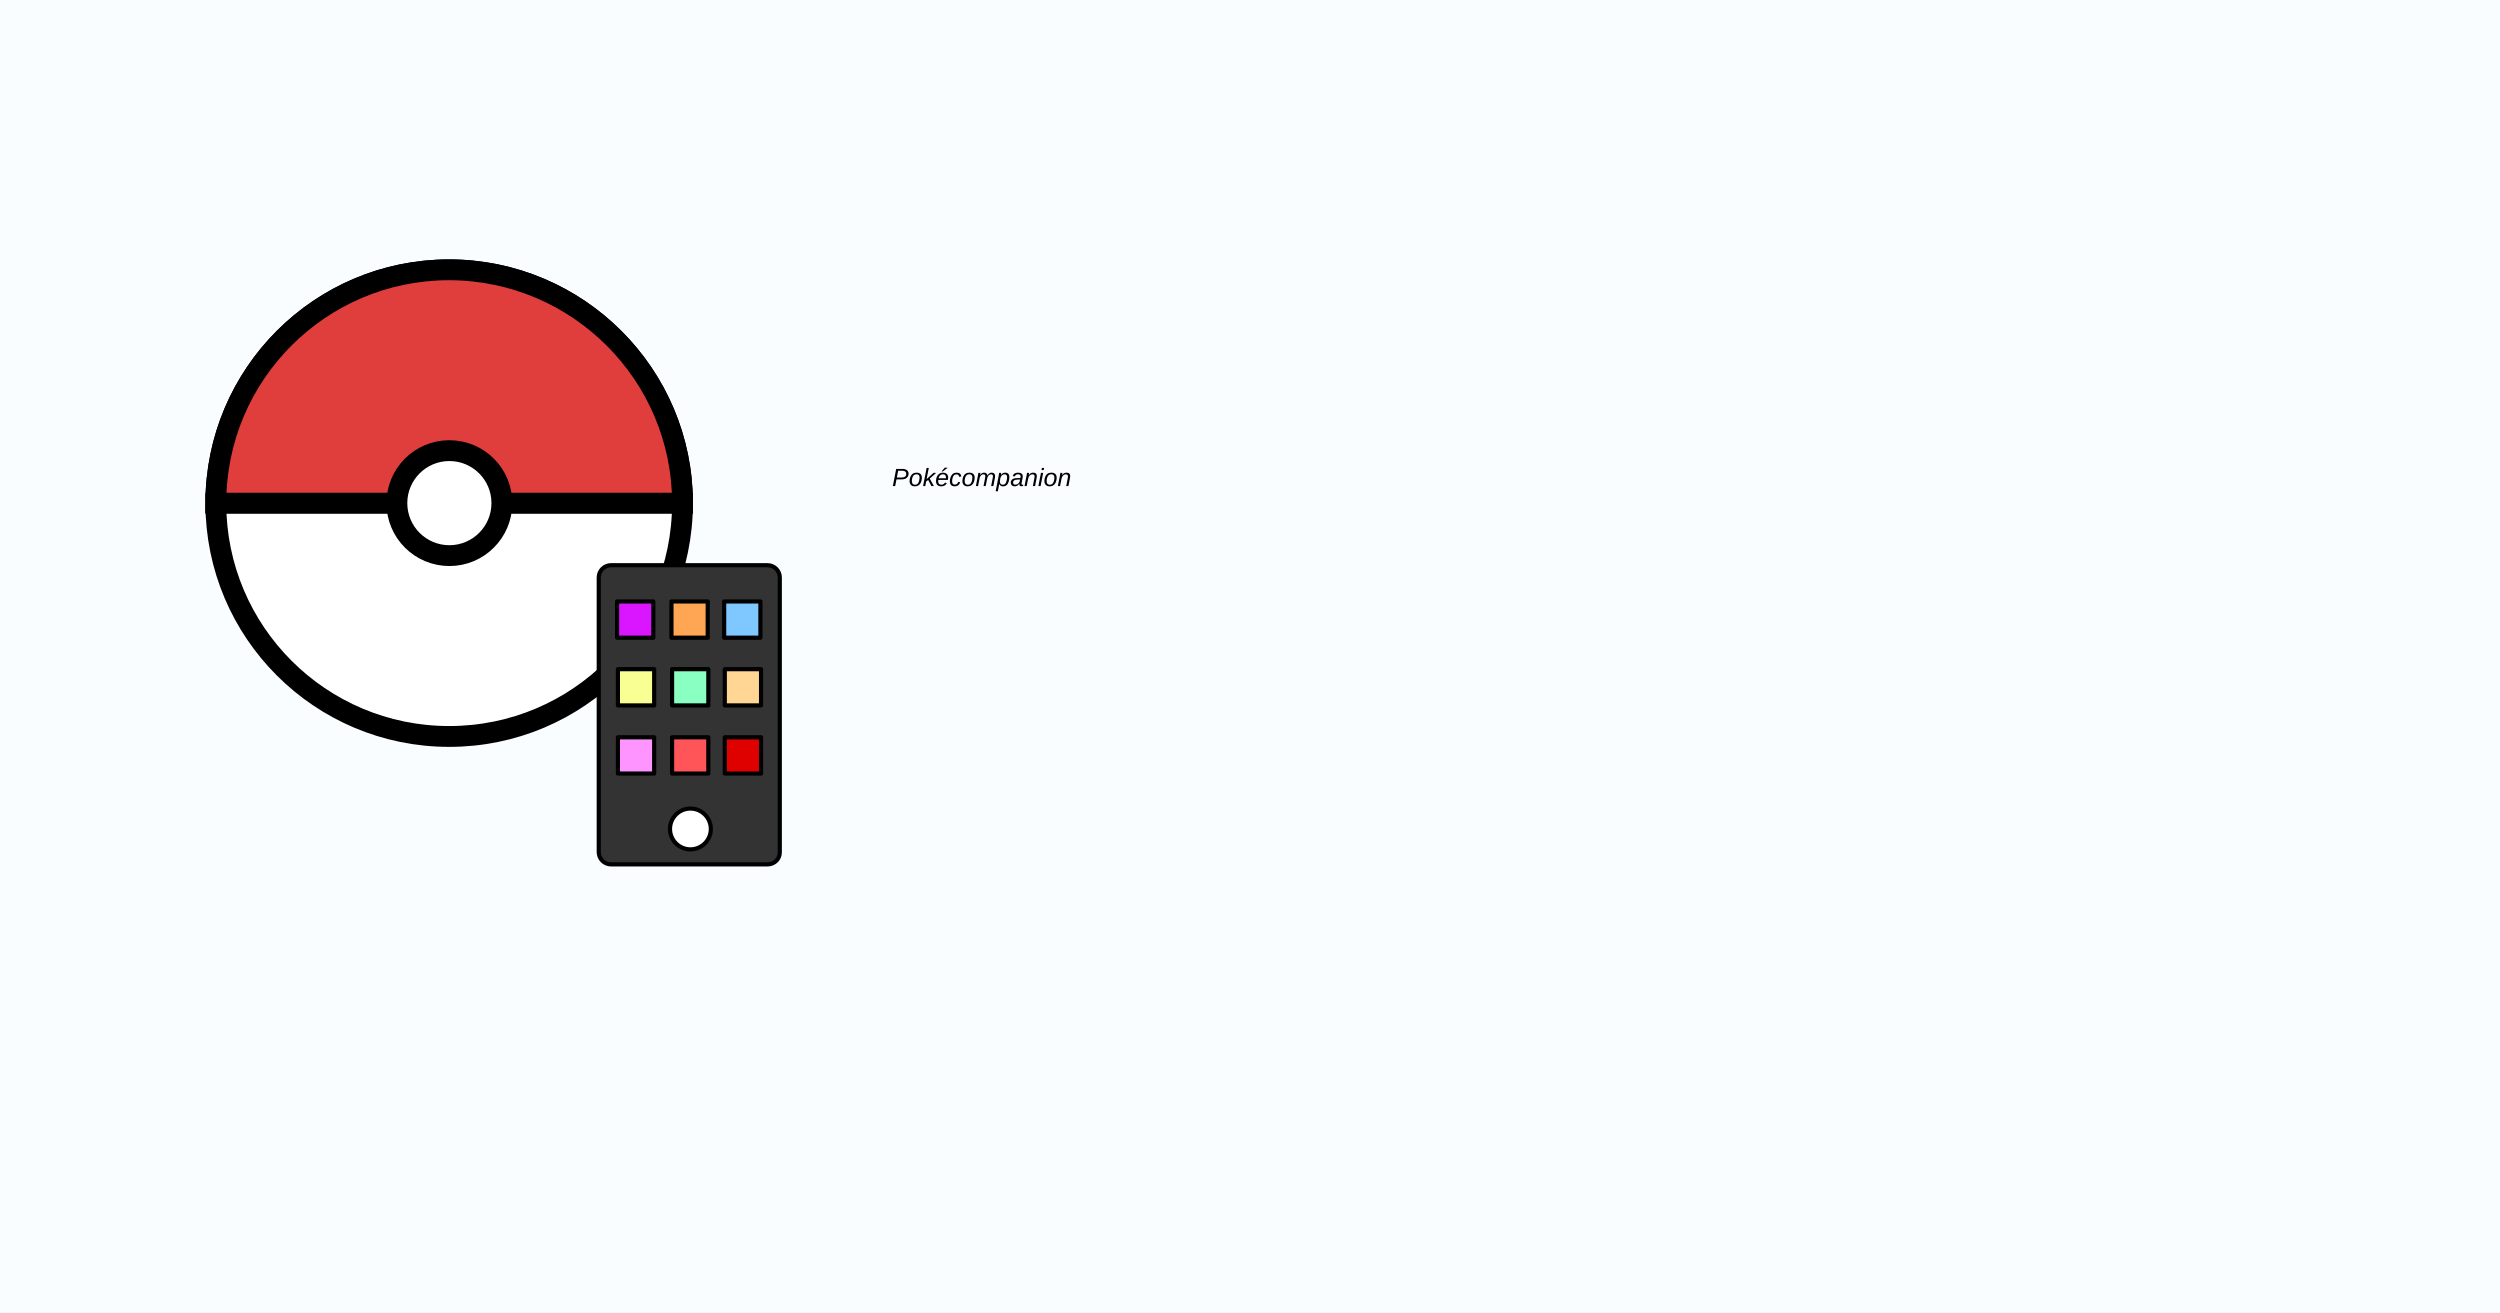
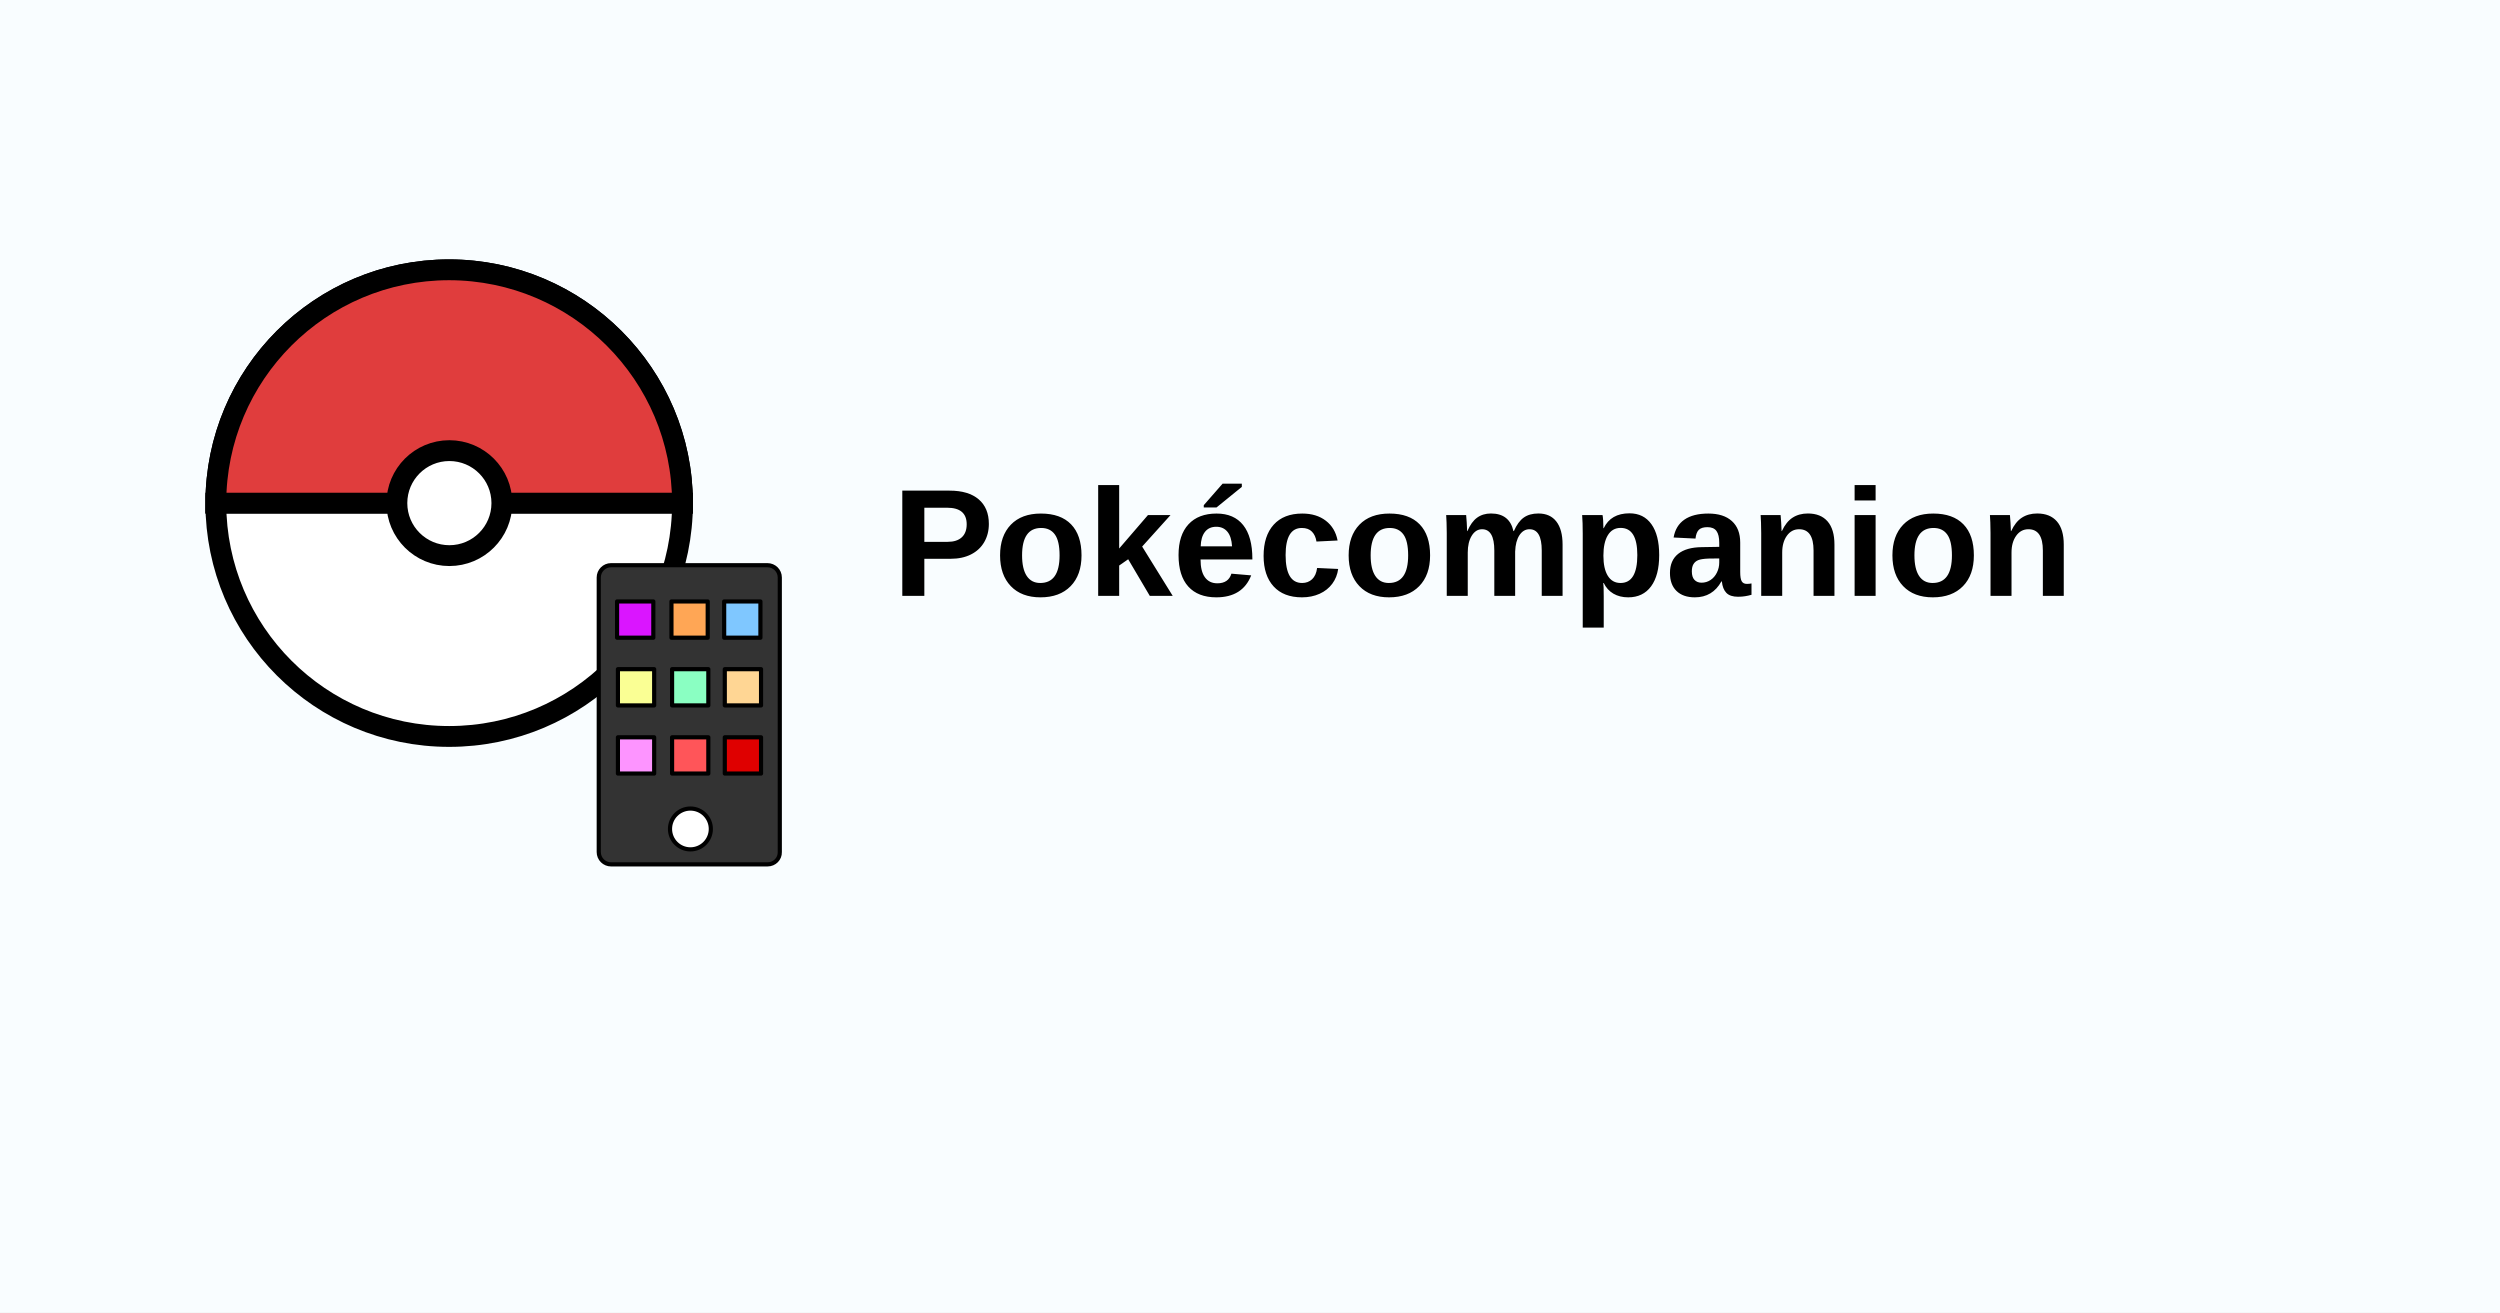
<svg xmlns="http://www.w3.org/2000/svg" version="1.1" id="Layer_1" x="0px" y="0px" viewBox="0 0 1200 630" style="enable-background:new 0 0 1200 630;" xml:space="preserve">
  <style type="text/css">
	.st0{fill:#F9FDFF;}
	.st1{display:none;fill:#FFFFFF;stroke:#000000;}
	.st2{fill:#E03D3D;stroke:#000000;stroke-width:10;}
	.st3{fill:#FFFFFF;stroke:#000000;stroke-width:10;}
	.st4{fill:#333333;stroke:#000000;stroke-width:2;stroke-linecap:round;stroke-linejoin:round;}
	.st5{fill:#DA15FF;stroke:#000000;stroke-width:2;stroke-linecap:round;stroke-linejoin:round;}
	.st6{fill:#FFA655;stroke:#000000;stroke-width:2;stroke-linecap:round;stroke-linejoin:round;}
	.st7{fill:#7FC7FF;stroke:#000000;stroke-width:2;stroke-linecap:round;stroke-linejoin:round;}
	.st8{fill:#FAFF94;stroke:#000000;stroke-width:2;stroke-linecap:round;stroke-linejoin:round;}
	.st9{fill:#8AFFC2;stroke:#000000;stroke-width:2;stroke-linecap:round;stroke-linejoin:round;}
	.st10{fill:#FFD694;stroke:#000000;stroke-width:2;stroke-linecap:round;stroke-linejoin:round;}
	.st11{fill:#FD94FF;stroke:#000000;stroke-width:2;stroke-linecap:round;stroke-linejoin:round;}
	.st12{fill:#FF5559;stroke:#000000;stroke-width:2;stroke-linecap:round;stroke-linejoin:round;}
	.st13{fill:#DF0000;stroke:#000000;stroke-width:2;stroke-linecap:round;stroke-linejoin:round;}
	.st14{fill:#FFFFFF;stroke:#000000;stroke-width:2;}
- 	.st14{font-family:'Arial';}
- 	.st15{font-size:79.478px;}
- 	.st16{font-family:'Arial';font-style: italic}
- 	.st17{font-family:'Arial';font-weight: bold}
+ 	.st15{font-family:'Arial'; font-weight: bold;}
+ 	.st16{font-size:73.407px;}
</style>
  <rect class="st0" width="1200" height="630" />
  <circle class="st1" cx="672.3" cy="242.7" r="72.3" />
  <g>
    <path class="st2" d="M327.6,241.5h-224c0-61.8,50.1-112,112-112C277.4,129.6,327.6,179.8,327.6,241.5z" />
-     <path class="st3" d="M327.6,241.5c0,61.8-50.1,112-112,112c-61.8,0-112-50.1-112-112L327.6,241.5L327.6,241.5z" />
+     <path class="st3" d="M327.6,241.5c0,61.8-50.1,112-112,112c-61.8,0-112-50.1-112-112H327.6L327.6,241.5z" />
    <path class="st2" d="M327.6,241.5h-224c0-61.8,50.1-112,112-112C277.4,129.6,327.6,179.8,327.6,241.5z" />
    <circle class="st3" cx="215.7" cy="241.5" r="25.2" />
  </g>
  <g>
    <path class="st4" d="M368.4,414.9h-75.1c-3.2,0-5.9-2.6-5.9-5.9V277.2c0-3.2,2.6-5.9,5.9-5.9h75.1c3.2,0,5.9,2.6,5.9,5.9V409   C374.4,412.2,371.8,414.9,368.4,414.9z" />
    <rect x="296.2" y="288.7" class="st5" width="17.4" height="17.4" />
    <rect x="322.3" y="288.7" class="st6" width="17.4" height="17.4" />
    <rect x="347.6" y="288.7" class="st7" width="17.4" height="17.4" />
    <rect x="296.6" y="321.2" class="st8" width="17.4" height="17.4" />
    <rect x="322.6" y="321.2" class="st9" width="17.4" height="17.4" />
    <rect x="347.9" y="321.2" class="st10" width="17.4" height="17.4" />
    <rect x="296.6" y="353.9" class="st11" width="17.4" height="17.4" />
    <rect x="322.6" y="353.9" class="st12" width="17.4" height="17.4" />
    <rect x="347.9" y="353.9" class="st13" width="17.4" height="17.4" />
    <circle class="st14" cx="331.4" cy="397.9" r="9.8" />
  </g>
-   <text transform="matrix(1 0 0 1 428.1968 346.7821)" class="st15 st16" />
-   <text transform="matrix(1 0 0 1 428.1968 452.8768)" class="st17 st16" />
-   <text transform="matrix(1 0 0 1 428.1968 233.3236)" class="st18 st16">Pokécompanion</text>
+   <text transform="matrix(1 0 0 1 428.1992 286.0039)" class="st15 st16">Pokécompanion</text>
</svg>
